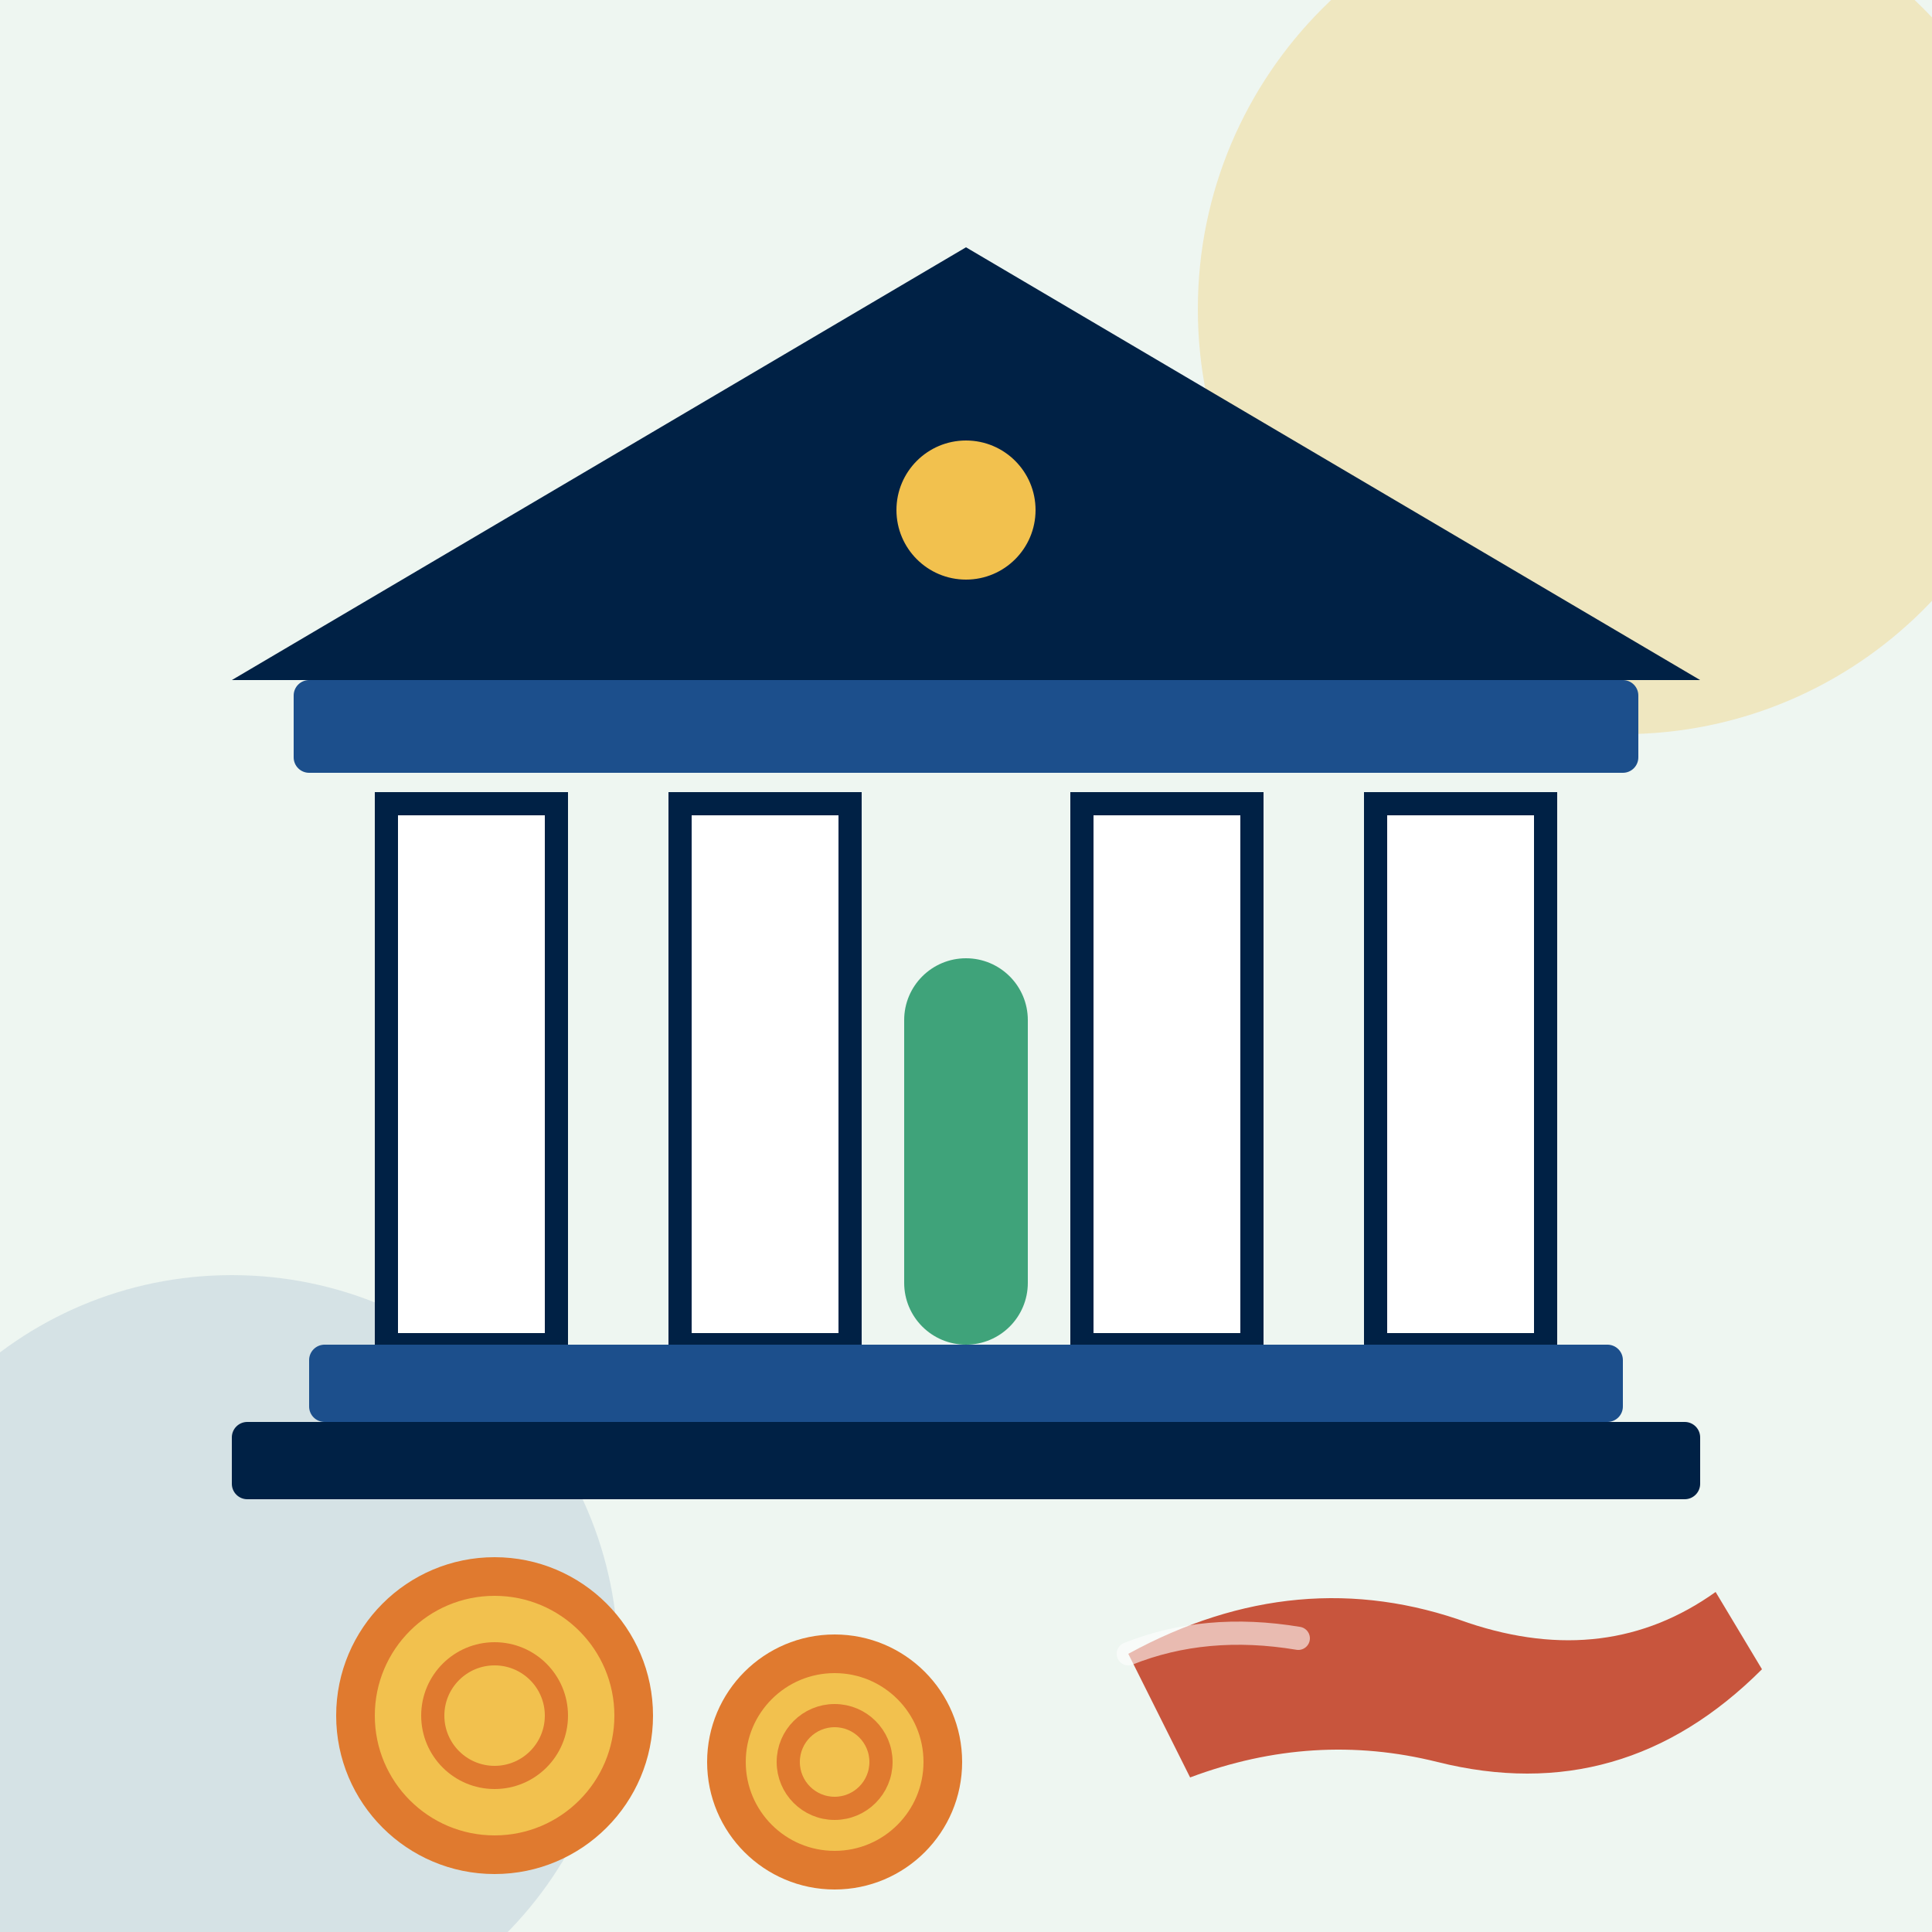
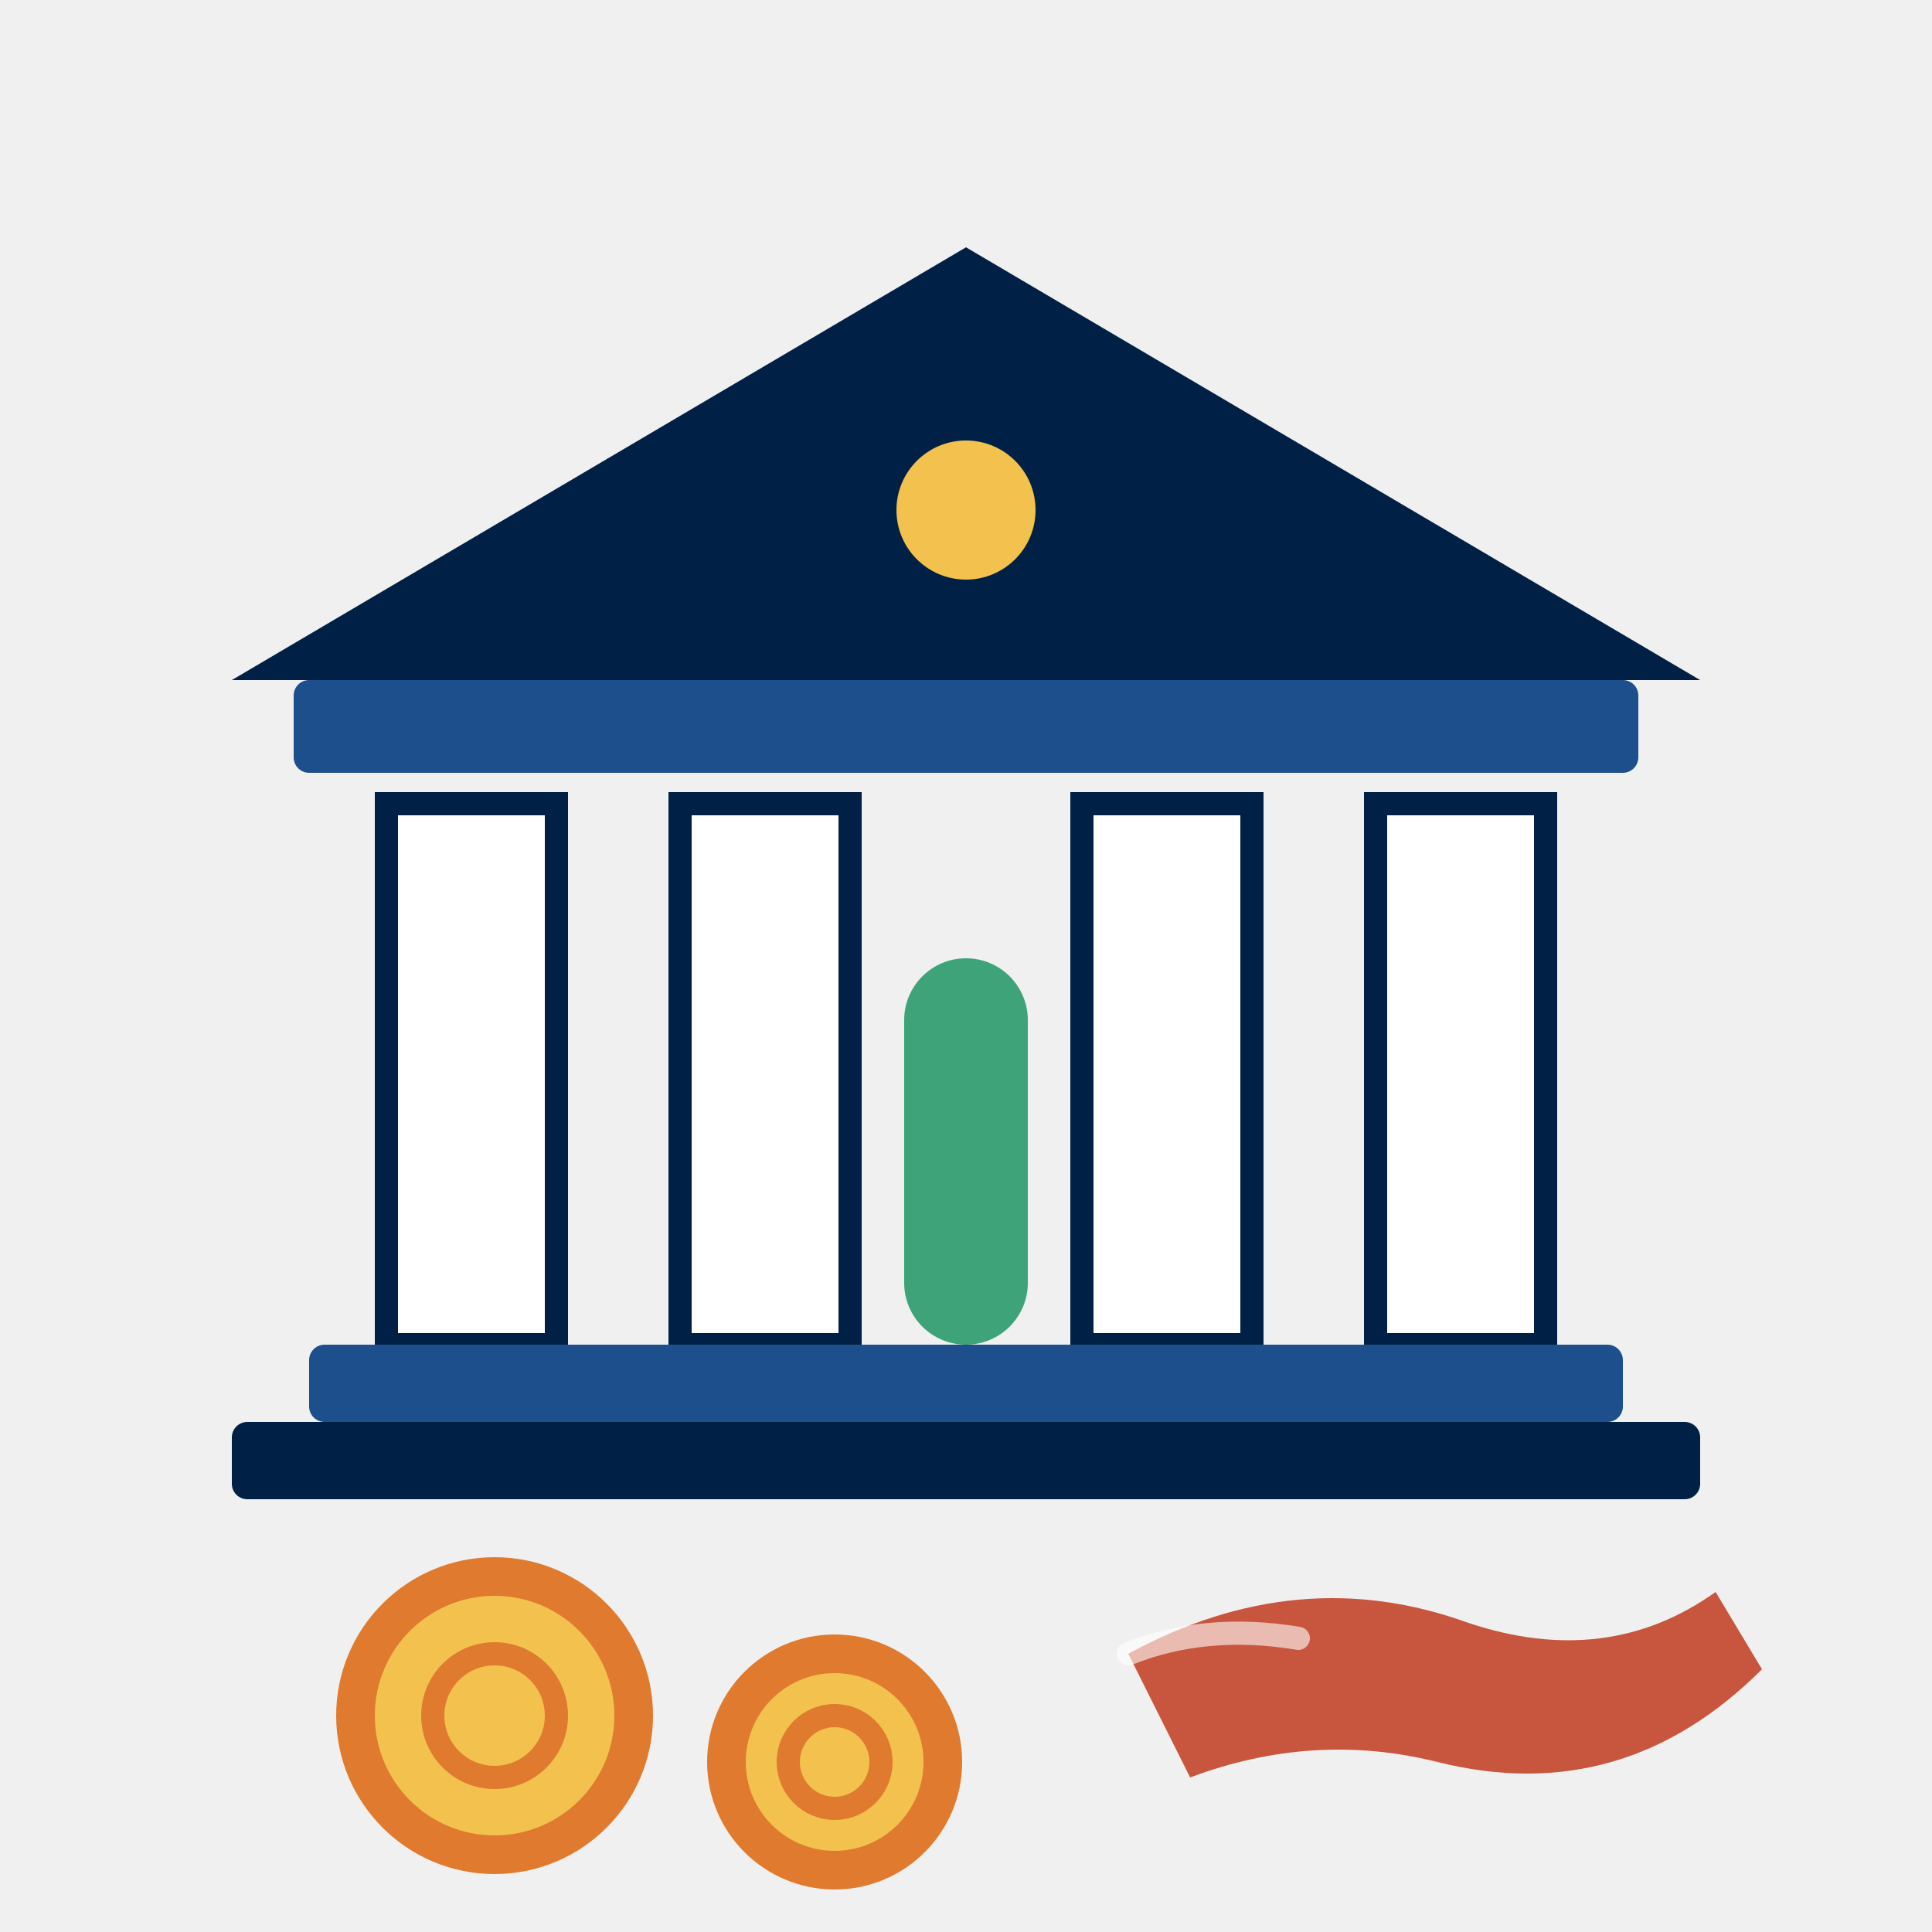
<svg xmlns="http://www.w3.org/2000/svg" viewBox="0 0 250 250" width="250" height="250">
-   <rect width="250" height="250" fill="#eef6f1" />
-   <circle cx="210" cy="40" r="55" fill="#f2c14e" opacity="0.3" />
-   <circle cx="30" cy="215" r="50" fill="#1c4f8c" opacity="0.12" />
  <path d="M30 88 L125 32 L220 88 Z" fill="#002145" />
  <circle cx="125" cy="66" r="9" fill="#f2c14e" />
  <rect x="38" y="88" width="174" height="12" rx="2" fill="#1c4f8c" />
  <rect x="50" y="104" width="22" height="70" fill="#ffffff" stroke="#002145" stroke-width="3" />
  <rect x="88" y="104" width="22" height="70" fill="#ffffff" stroke="#002145" stroke-width="3" />
  <rect x="140" y="104" width="22" height="70" fill="#ffffff" stroke="#002145" stroke-width="3" />
  <rect x="178" y="104" width="22" height="70" fill="#ffffff" stroke="#002145" stroke-width="3" />
  <rect x="117" y="124" width="16" height="50" rx="8" fill="#3fa37a" />
  <rect x="40" y="174" width="170" height="10" rx="2" fill="#1c4f8c" />
  <rect x="30" y="184" width="190" height="10" rx="2" fill="#002145" />
  <circle cx="64" cy="222" r="18" fill="#f2c14e" stroke="#e07a2f" stroke-width="5" />
  <circle cx="64" cy="222" r="8" fill="none" stroke="#e07a2f" stroke-width="3" />
  <circle cx="108" cy="228" r="14" fill="#f2c14e" stroke="#e07a2f" stroke-width="5" />
  <circle cx="108" cy="228" r="6" fill="none" stroke="#e07a2f" stroke-width="3" />
  <path d="M146 214 q22 -12 44 -4 q18 6 32 -4 l6 10 q-18 18 -42 12 q-16 -4 -32 2 z" fill="#c8553d" />
  <path d="M146 214 q10 -4 22 -2" fill="none" stroke="#ffffff" stroke-width="3" stroke-linecap="round" opacity="0.6" />
</svg>
